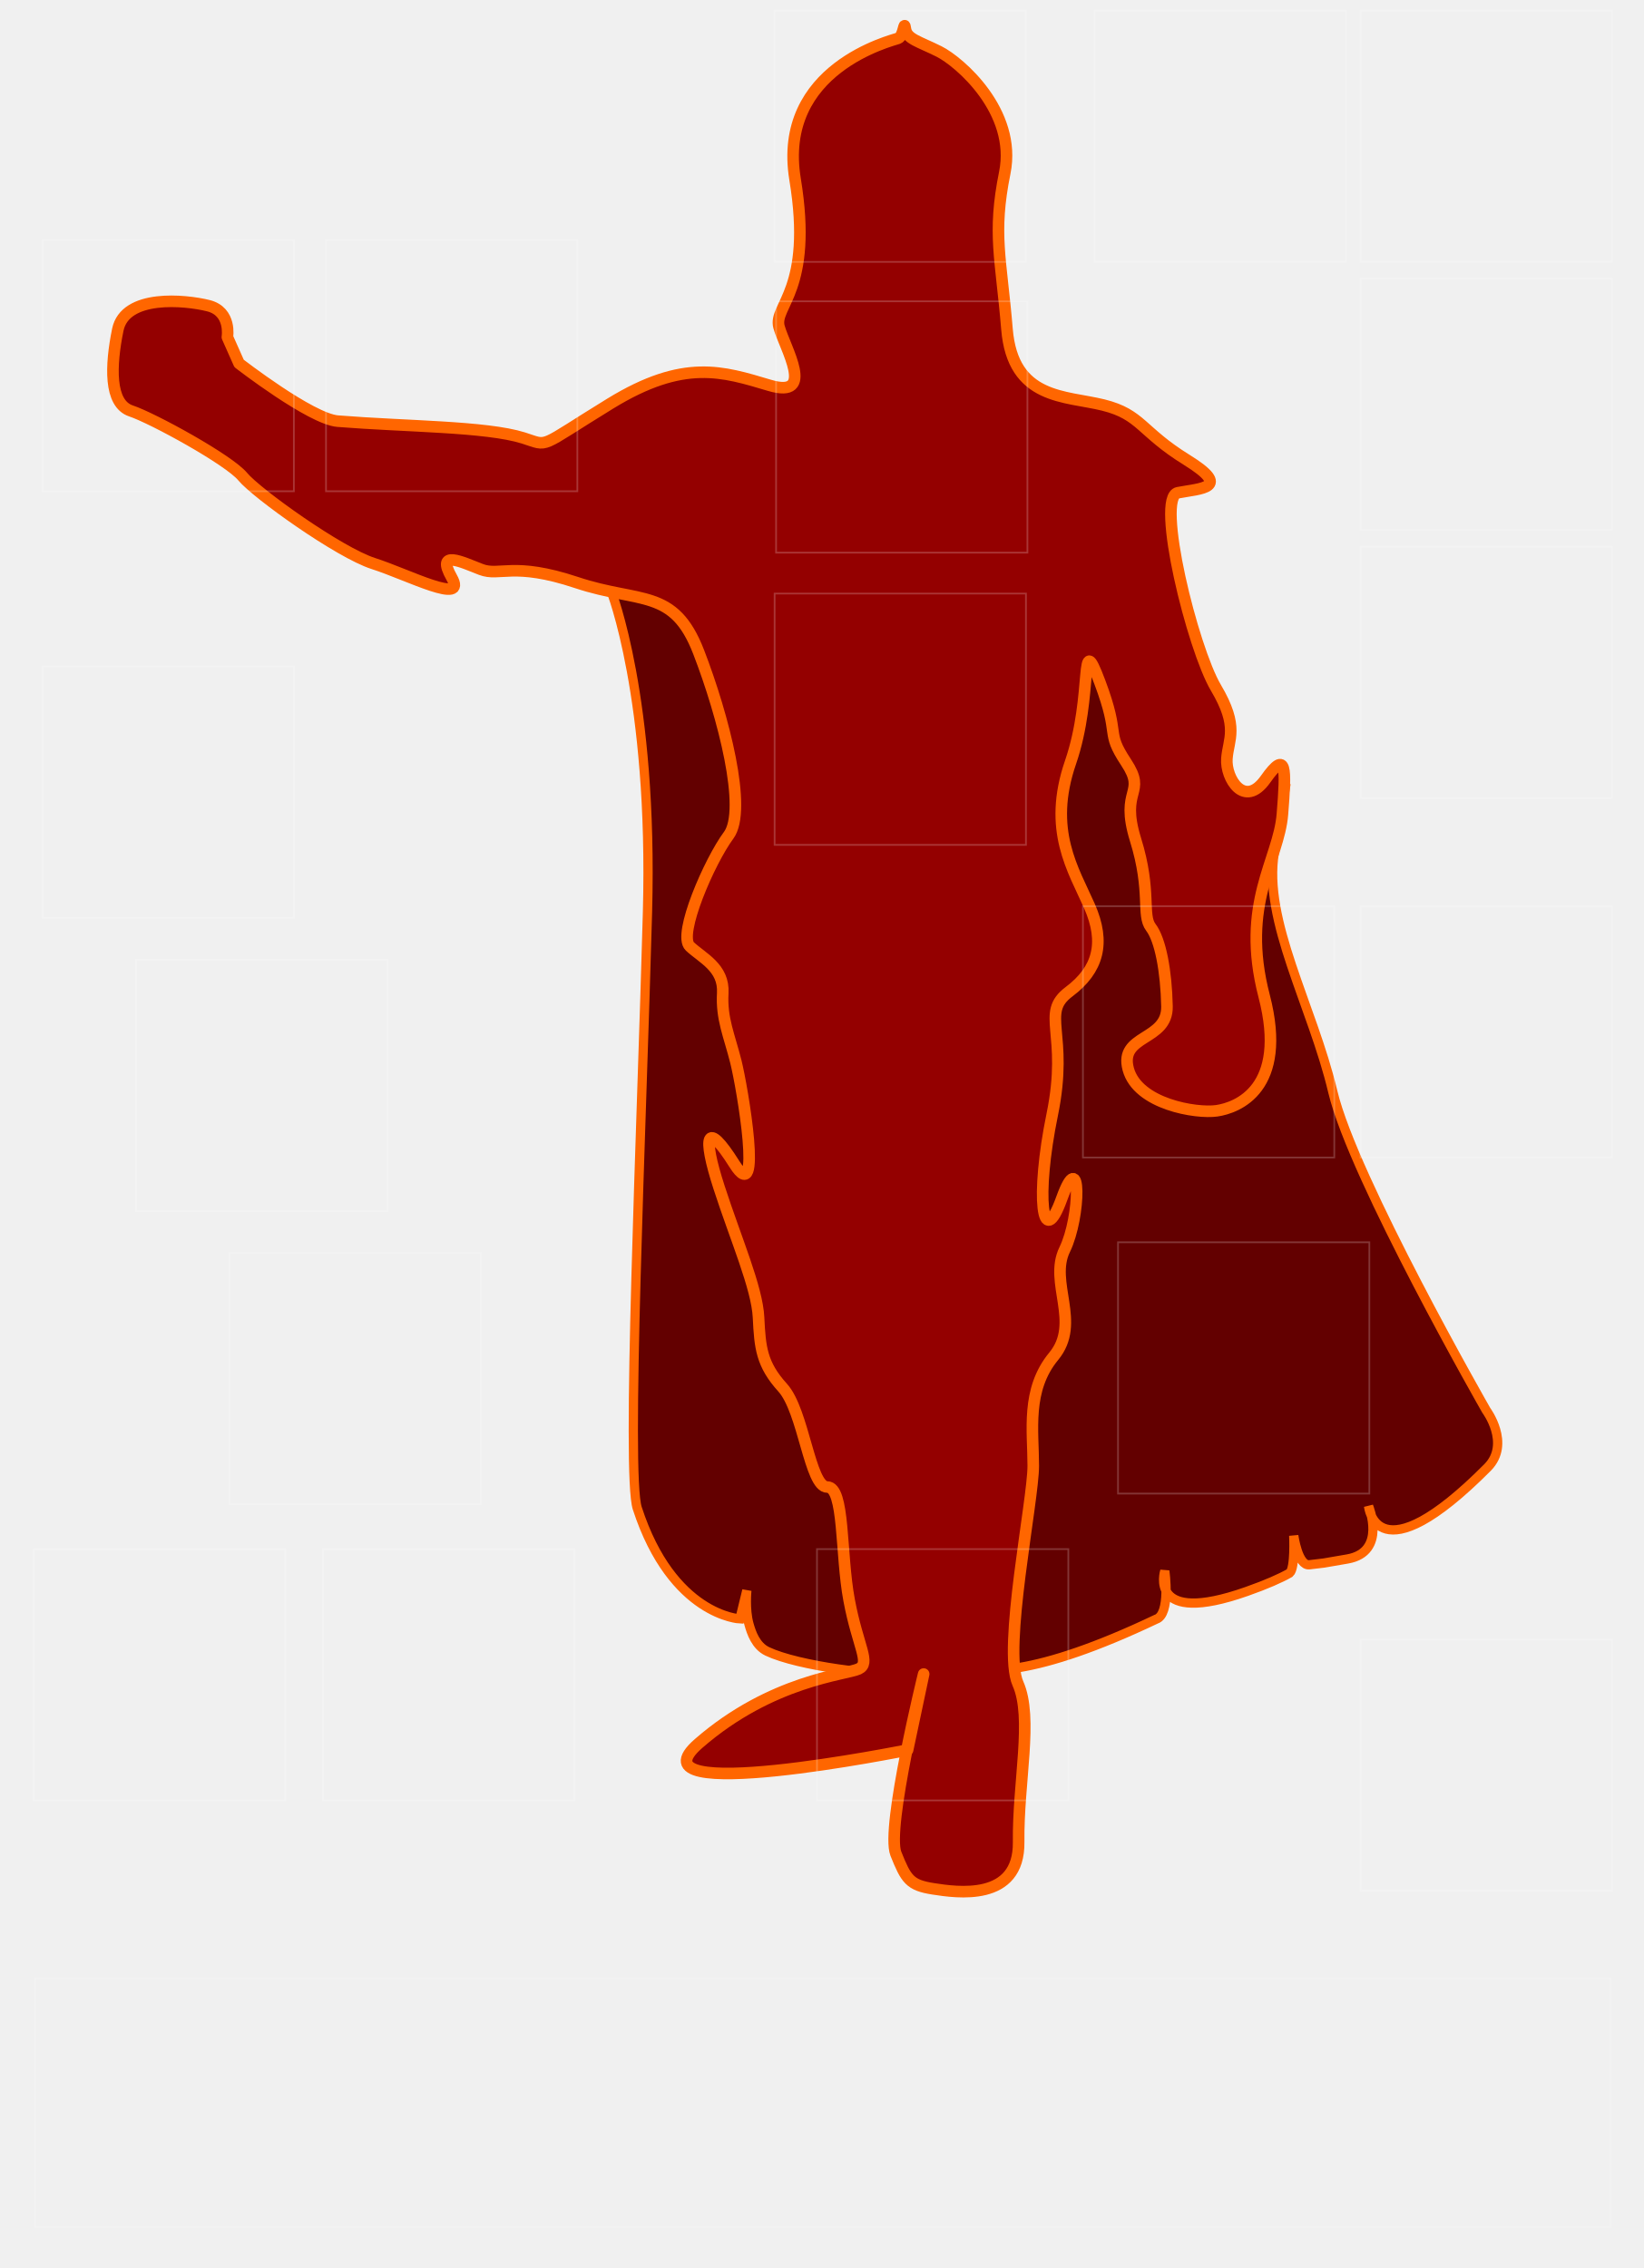
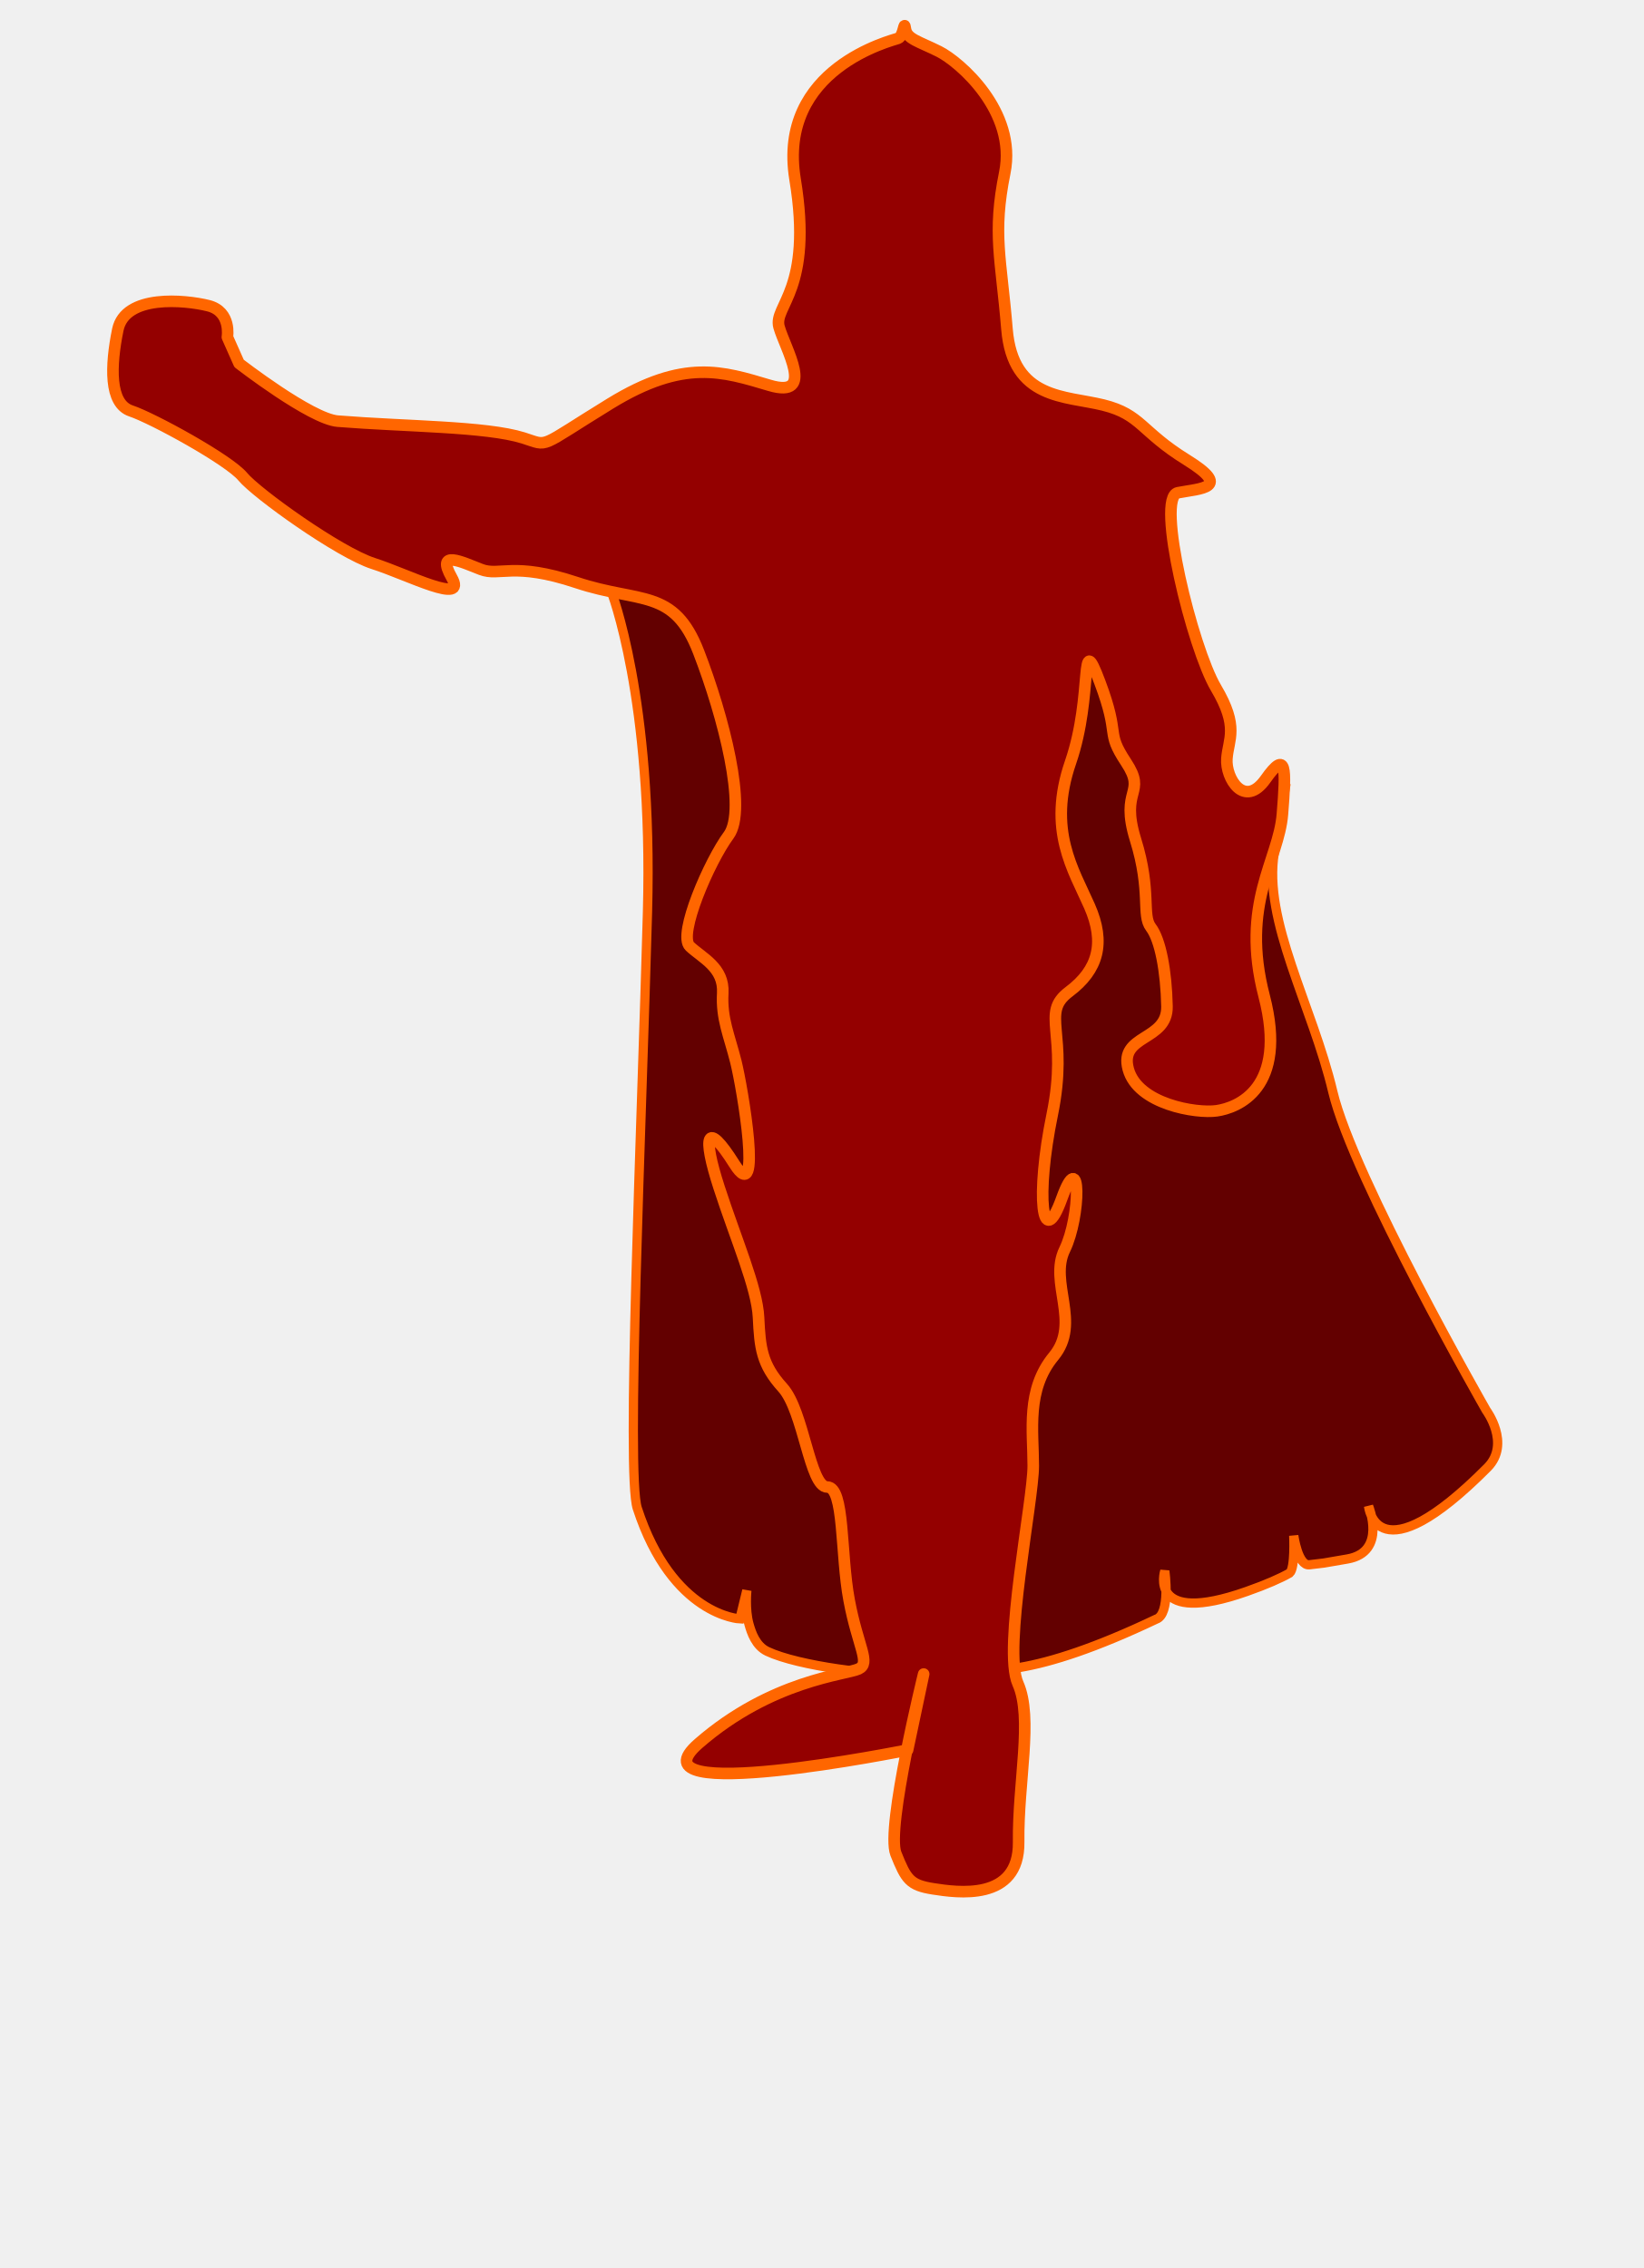
<svg xmlns="http://www.w3.org/2000/svg" width="284" height="392" id="svg2" version="1.1">
  <defs id="defs4" />
  <g id="layer1" transform="translate(0,-660.3622)">
-     <g id="g3006" transform="translate(-233.5714,323.75)">
-       <rect y="335.675" x="233.362" height="392.917" width="284.325" id="rect3806" style="fill:none;stroke:none" />
-       <g id="g3808">
-         <path style="fill:#630000;fill-opacity:1;stroke:#ff6600;stroke-width:1.6;stroke-linecap:butt;stroke-linejoin:miter;stroke-miterlimit:4;stroke-opacity:1;stroke-dasharray:none" d="m 339.159,438.695 c 0,0 7.324,18.435 6.313,55.558 -1.01,37.123 -3.698,97.104 -1.768,103.036 6.061,18.625 17.741,19.13 17.741,19.13 l 1.2,-4.924 c 0,0 -0.349,3.264 0.358,5.807 0.423,1.522 1.192,3.791 3.178,4.736 5.303,2.525 19.193,4.293 24.244,3.788 5.051,-0.505 3.536,-9.091 3.536,-9.091 0,0 -2.02,19.445 39.396,-0.253 2.589,-0.821 1.515,-8.334 1.515,-8.334 0,0 -3.03,9.596 14.142,3.536 3.457,-1.22 5.84,-2.277 7.44,-3.186 0.982,-0.829 0.704,-6.474 0.704,-6.474 0,0 0.729,5.288 2.711,5.041 3.522,-0.439 0.959,-0.022 6.57,-1 6.882,-1.2 3.662,-9.091 3.662,-9.091 0,0 1.263,12.69 20.582,-6.755 4.014,-4.126 -0.253,-9.849 -0.253,-9.849 0,0 -22.981,-40.154 -26.517,-55.053 -3.536,-14.9 -12.122,-29.547 -10.102,-41.416 2.02,-11.869 2.02,-11.869 2.02,-11.869 0,0 -7.26,13.904 -11.546,8.726 C 440,475.576 445,448.791 425,446.648 c -20,-2.143 -85.841,-7.953 -85.841,-7.953 z" id="path3766" />
-         <path style="fill:#940000;fill-opacity:1;stroke:#ff6600;stroke-width:2;stroke-linecap:round;stroke-linejoin:round;stroke-miterlimit:4;stroke-opacity:1;stroke-dasharray:none" d="m 274.888,399.425 -2.02,-4.546 c 0,0 0.758,-4.419 -3.283,-5.43 -4.041,-1.01 -14.395,-2.02 -15.657,4.167 -1.263,6.187 -1.515,12.753 2.273,14.016 3.788,1.263 16.92,8.46 19.319,11.364 2.399,2.904 16.668,13.132 22.602,15.026 5.935,1.894 16.289,7.324 13.511,2.399 -2.778,-4.925 1.768,-2.652 5.051,-1.389 3.283,1.263 5.556,-1.389 16.541,2.273 10.985,3.662 16.794,0.884 21.087,11.996 4.293,11.112 8.46,27.274 5.177,31.694 -3.283,4.419 -8.839,17.173 -6.692,19.193 2.147,2.02 5.935,3.662 5.682,8.081 -0.253,4.419 1.136,7.324 2.273,11.869 1.136,4.546 4.672,25.506 -0.253,17.678 -4.924,-7.829 -5.556,-4.924 -2.652,4.041 2.904,8.965 6.566,17.299 6.819,22.476 0.253,5.177 0.505,8.081 4.167,12.122 3.662,4.041 4.672,17.173 7.702,17.173 3.03,0 2.273,11.49 3.788,19.572 1.515,8.081 3.788,10.859 1.641,11.869 -2.147,1.01 -15.026,1.894 -27.653,12.879 -12.627,10.985 36.113,1.136 36.113,1.136 l 2.778,-13.132 c 0,0 -6.566,26.643 -4.798,31.062 1.768,4.419 2.399,5.43 6.44,6.061 4.041,0.631 14.9,2.273 14.773,-8.081 -0.126,-10.354 2.525,-21.466 -0.126,-27.4 -2.652,-5.935 2.652,-31.567 2.652,-37.628 0,-6.061 -1.263,-13.132 3.536,-18.94 4.798,-5.808 -0.884,-12.753 1.894,-18.435 2.778,-5.682 2.904,-18.309 -0.505,-8.839 -3.409,9.47 -4.546,-0.379 -1.641,-14.521 2.904,-14.142 -2.147,-17.425 2.904,-21.213 5.051,-3.788 6.313,-8.46 3.536,-14.773 -2.778,-6.313 -7.324,-13.132 -3.283,-24.875 4.041,-11.743 1.389,-23.612 5.051,-13.89 3.662,9.723 0.884,8.334 4.546,13.89 3.662,5.556 -1.136,4.419 1.641,13.385 2.778,8.965 1.01,13.006 2.652,15.152 1.641,2.147 2.652,7.576 2.778,13.637 0.126,6.061 -8.334,4.798 -6.692,10.859 1.641,6.061 11.743,7.702 15.279,7.197 3.536,-0.505 12.374,-3.788 8.207,-19.824 -4.167,-16.036 2.525,-23.486 3.157,-31.441 0.631,-7.955 0.758,-11.238 -2.904,-6.061 -3.662,5.177 -6.945,-0.126 -6.692,-3.536 0.253,-3.409 2.147,-5.43 -1.894,-12.248 -4.041,-6.819 -10.48,-32.956 -6.566,-33.714 3.914,-0.758 9.47,-0.758 1.515,-5.682 -7.955,-4.925 -7.829,-7.829 -14.395,-9.47 -6.566,-1.641 -15.657,-0.884 -16.668,-13.132 -1.01,-12.248 -2.525,-16.415 -0.379,-27.022 2.147,-10.607 -7.829,-19.193 -11.364,-20.961 -3.536,-1.768 -5.556,-2.147 -5.808,-3.914 -0.253,-1.768 -0.253,1.263 -1.263,1.641 -1.01,0.379 -20.961,5.177 -17.804,24.37 3.157,19.193 -3.788,21.845 -2.778,25.506 1.01,3.662 6.44,12.501 -1.641,10.102 -8.081,-2.399 -14.773,-4.672 -27.527,3.157 -12.753,7.829 -10.423,7.379 -15.026,5.935 -6.44,-2.02 -20.421,-1.96 -32.072,-2.904 -4.672,-0.379 -17.046,-9.975 -17.046,-9.975 z" id="path2996" />
-       </g>
-       <rect y="604.36" x="289.409" height="43.437" width="43.437" id="rect3768" style="fill:none;stroke:#ffffff;stroke-width:0.3;stroke-linecap:round;stroke-linejoin:miter;stroke-miterlimit:4;stroke-opacity:0.21;stroke-dasharray:none" />
-       <rect style="fill:none;stroke:#ffffff;stroke-width:0.3;stroke-linecap:round;stroke-linejoin:miter;stroke-miterlimit:4;stroke-opacity:0.21;stroke-dasharray:none" id="rect3770" width="43.437" height="43.437" x="273.246" y="553.178" />
-       <rect y="502.502" x="257.084" height="43.437" width="43.437" id="rect3772" style="fill:none;stroke:#ffffff;stroke-width:0.3;stroke-linecap:round;stroke-linejoin:miter;stroke-miterlimit:4;stroke-opacity:0.21;stroke-dasharray:none" />
-       <rect style="fill:none;stroke:#ffffff;stroke-width:0.3;stroke-linecap:round;stroke-linejoin:miter;stroke-miterlimit:4;stroke-opacity:0.21;stroke-dasharray:none" id="rect3774" width="43.437" height="43.437" x="240.921" y="451.826" />
-       <rect y="604.36" x="239.406" height="43.437" width="43.437" id="rect3776" style="fill:none;stroke:#ffffff;stroke-width:0.3;stroke-linecap:round;stroke-linejoin:miter;stroke-miterlimit:4;stroke-opacity:0.21;stroke-dasharray:none" />
-       <rect style="fill:none;stroke:#ffffff;stroke-width:0.3;stroke-linecap:round;stroke-linejoin:miter;stroke-miterlimit:4;stroke-opacity:0.21;stroke-dasharray:none" id="rect3778" width="43.437" height="43.437" x="240.921" y="378.085" />
-       <rect y="378.085" x="289.914" height="43.437" width="43.437" id="rect3780" style="fill:none;stroke:#ffffff;stroke-width:0.3;stroke-linecap:round;stroke-linejoin:miter;stroke-miterlimit:4;stroke-opacity:0.21;stroke-dasharray:none" />
-       <rect style="fill:none;stroke:#ffffff;stroke-width:0.3;stroke-linecap:round;stroke-linejoin:miter;stroke-miterlimit:4;stroke-opacity:0.21;stroke-dasharray:none" id="rect3782" width="43.437" height="43.437" x="367.443" y="338.437" />
-       <rect y="338.437" x="422.749" height="43.437" width="43.437" id="rect3784" style="fill:none;stroke:#ffffff;stroke-width:0.3;stroke-linecap:round;stroke-linejoin:miter;stroke-miterlimit:4;stroke-opacity:0.21;stroke-dasharray:none" />
-       <rect style="fill:none;stroke:#ffffff;stroke-width:0.3;stroke-linecap:round;stroke-linejoin:miter;stroke-miterlimit:4;stroke-opacity:0.21;stroke-dasharray:none" id="rect3786" width="43.437" height="43.437" x="468.711" y="338.437" />
-       <rect y="384.778" x="468.711" height="43.437" width="43.437" id="rect3788" style="fill:none;stroke:#ffffff;stroke-width:0.3;stroke-linecap:round;stroke-linejoin:miter;stroke-miterlimit:4;stroke-opacity:0.21;stroke-dasharray:none" />
-       <rect style="fill:none;stroke:#ffffff;stroke-width:0.3;stroke-linecap:round;stroke-linejoin:miter;stroke-miterlimit:4;stroke-opacity:0.21;stroke-dasharray:none" id="rect3790" width="43.437" height="43.437" x="468.711" y="431.118" />
-       <rect y="493.243" x="420.729" height="43.437" width="43.437" id="rect3792" style="fill:none;stroke:#ffffff;stroke-width:0.3;stroke-linecap:round;stroke-linejoin:miter;stroke-miterlimit:4;stroke-opacity:0.21;stroke-dasharray:none" />
-       <rect style="fill:none;stroke:#ffffff;stroke-width:0.3;stroke-linecap:round;stroke-linejoin:miter;stroke-miterlimit:4;stroke-opacity:0.21;stroke-dasharray:none" id="rect3794" width="43.437" height="43.437" x="468.711" y="493.243" />
-       <rect y="620.017" x="468.711" height="43.437" width="43.437" id="rect3796" style="fill:none;stroke:#ffffff;stroke-width:0.3;stroke-linecap:round;stroke-linejoin:miter;stroke-miterlimit:4;stroke-opacity:0.21;stroke-dasharray:none" />
-       <rect style="fill:none;stroke:#ffffff;stroke-width:0.3;stroke-linecap:round;stroke-linejoin:miter;stroke-miterlimit:4;stroke-opacity:0.21;stroke-dasharray:none" id="rect3798" width="43.437" height="43.437" x="374.767" y="604.36" />
-       <rect style="fill:none;stroke:#ffffff;stroke-width:0.3;stroke-linecap:round;stroke-linejoin:miter;stroke-miterlimit:4;stroke-opacity:0.21;stroke-dasharray:none" id="rect3800" width="43.437" height="43.437" x="426.789" y="551.326" />
-       <rect y="439.2" x="367.443" height="43.437" width="43.437" id="rect3802" style="fill:none;stroke:#ffffff;stroke-width:0.3;stroke-linecap:round;stroke-linejoin:miter;stroke-miterlimit:4;stroke-opacity:0.21;stroke-dasharray:none" />
-       <rect style="fill:none;stroke:#ffffff;stroke-width:0.3;stroke-linecap:round;stroke-linejoin:miter;stroke-miterlimit:4;stroke-opacity:0.21;stroke-dasharray:none" id="rect3804" width="43.437" height="43.437" x="367.696" y="388.692" />
-       <rect style="fill:none;stroke:#ffffff;stroke-width:0.2;stroke-linecap:round;stroke-linejoin:miter;stroke-miterlimit:4;stroke-opacity:0.21;stroke-dasharray:none" id="rect3079" width="272.275" height="42.989" x="239.63" y="678.583" />
+     <rect style="fill:none;stroke:none" id="rect3806" width="284.325" height="392.917" x="-0.21" y="659.425" />
+     <g id="g3808" transform="translate(-233.5714,323.75)">
+       <path id="path3766" d="m 339.159,438.695 c 0,0 7.324,18.435 6.313,55.558 -1.01,37.123 -3.698,97.104 -1.768,103.036 6.061,18.625 17.741,19.13 17.741,19.13 l 1.2,-4.924 c 0,0 -0.349,3.264 0.358,5.807 0.423,1.522 1.192,3.791 3.178,4.736 5.303,2.525 19.193,4.293 24.244,3.788 5.051,-0.505 3.536,-9.091 3.536,-9.091 0,0 -2.02,19.445 39.396,-0.253 2.589,-0.821 1.515,-8.334 1.515,-8.334 0,0 -3.03,9.596 14.142,3.536 3.457,-1.22 5.84,-2.277 7.44,-3.186 0.982,-0.829 0.704,-6.474 0.704,-6.474 0,0 0.729,5.288 2.711,5.041 3.522,-0.439 0.959,-0.022 6.57,-1 6.882,-1.2 3.662,-9.091 3.662,-9.091 0,0 1.263,12.69 20.582,-6.755 4.014,-4.126 -0.253,-9.849 -0.253,-9.849 0,0 -22.981,-40.154 -26.517,-55.053 -3.536,-14.9 -12.122,-29.547 -10.102,-41.416 2.02,-11.869 2.02,-11.869 2.02,-11.869 0,0 -7.26,13.904 -11.546,8.726 C 440,475.576 445,448.791 425,446.648 c -20,-2.143 -85.841,-7.953 -85.841,-7.953 z" style="fill:#630000;fill-opacity:1;stroke:#ff6600;stroke-width:1.6;stroke-linecap:butt;stroke-linejoin:miter;stroke-miterlimit:4;stroke-opacity:1;stroke-dasharray:none" />
+       <path id="path2996" d="m 274.888,399.425 -2.02,-4.546 c 0,0 0.758,-4.419 -3.283,-5.43 -4.041,-1.01 -14.395,-2.02 -15.657,4.167 -1.263,6.187 -1.515,12.753 2.273,14.016 3.788,1.263 16.92,8.46 19.319,11.364 2.399,2.904 16.668,13.132 22.602,15.026 5.935,1.894 16.289,7.324 13.511,2.399 -2.778,-4.925 1.768,-2.652 5.051,-1.389 3.283,1.263 5.556,-1.389 16.541,2.273 10.985,3.662 16.794,0.884 21.087,11.996 4.293,11.112 8.46,27.274 5.177,31.694 -3.283,4.419 -8.839,17.173 -6.692,19.193 2.147,2.02 5.935,3.662 5.682,8.081 -0.253,4.419 1.136,7.324 2.273,11.869 1.136,4.546 4.672,25.506 -0.253,17.678 -4.924,-7.829 -5.556,-4.924 -2.652,4.041 2.904,8.965 6.566,17.299 6.819,22.476 0.253,5.177 0.505,8.081 4.167,12.122 3.662,4.041 4.672,17.173 7.702,17.173 3.03,0 2.273,11.49 3.788,19.572 1.515,8.081 3.788,10.859 1.641,11.869 -2.147,1.01 -15.026,1.894 -27.653,12.879 -12.627,10.985 36.113,1.136 36.113,1.136 l 2.778,-13.132 c 0,0 -6.566,26.643 -4.798,31.062 1.768,4.419 2.399,5.43 6.44,6.061 4.041,0.631 14.9,2.273 14.773,-8.081 -0.126,-10.354 2.525,-21.466 -0.126,-27.4 -2.652,-5.935 2.652,-31.567 2.652,-37.628 0,-6.061 -1.263,-13.132 3.536,-18.94 4.798,-5.808 -0.884,-12.753 1.894,-18.435 2.778,-5.682 2.904,-18.309 -0.505,-8.839 -3.409,9.47 -4.546,-0.379 -1.641,-14.521 2.904,-14.142 -2.147,-17.425 2.904,-21.213 5.051,-3.788 6.313,-8.46 3.536,-14.773 -2.778,-6.313 -7.324,-13.132 -3.283,-24.875 4.041,-11.743 1.389,-23.612 5.051,-13.89 3.662,9.723 0.884,8.334 4.546,13.89 3.662,5.556 -1.136,4.419 1.641,13.385 2.778,8.965 1.01,13.006 2.652,15.152 1.641,2.147 2.652,7.576 2.778,13.637 0.126,6.061 -8.334,4.798 -6.692,10.859 1.641,6.061 11.743,7.702 15.279,7.197 3.536,-0.505 12.374,-3.788 8.207,-19.824 -4.167,-16.036 2.525,-23.486 3.157,-31.441 0.631,-7.955 0.758,-11.238 -2.904,-6.061 -3.662,5.177 -6.945,-0.126 -6.692,-3.536 0.253,-3.409 2.147,-5.43 -1.894,-12.248 -4.041,-6.819 -10.48,-32.956 -6.566,-33.714 3.914,-0.758 9.47,-0.758 1.515,-5.682 -7.955,-4.925 -7.829,-7.829 -14.395,-9.47 -6.566,-1.641 -15.657,-0.884 -16.668,-13.132 -1.01,-12.248 -2.525,-16.415 -0.379,-27.022 2.147,-10.607 -7.829,-19.193 -11.364,-20.961 -3.536,-1.768 -5.556,-2.147 -5.808,-3.914 -0.253,-1.768 -0.253,1.263 -1.263,1.641 -1.01,0.379 -20.961,5.177 -17.804,24.37 3.157,19.193 -3.788,21.845 -2.778,25.506 1.01,3.662 6.44,12.501 -1.641,10.102 -8.081,-2.399 -14.773,-4.672 -27.527,3.157 -12.753,7.829 -10.423,7.379 -15.026,5.935 -6.44,-2.02 -20.421,-1.96 -32.072,-2.904 -4.672,-0.379 -17.046,-9.975 -17.046,-9.975 z" style="fill:#940000;fill-opacity:1;stroke:#ff6600;stroke-width:2;stroke-linecap:round;stroke-linejoin:round;stroke-miterlimit:4;stroke-opacity:1;stroke-dasharray:none" />
    </g>
  </g>
</svg>
